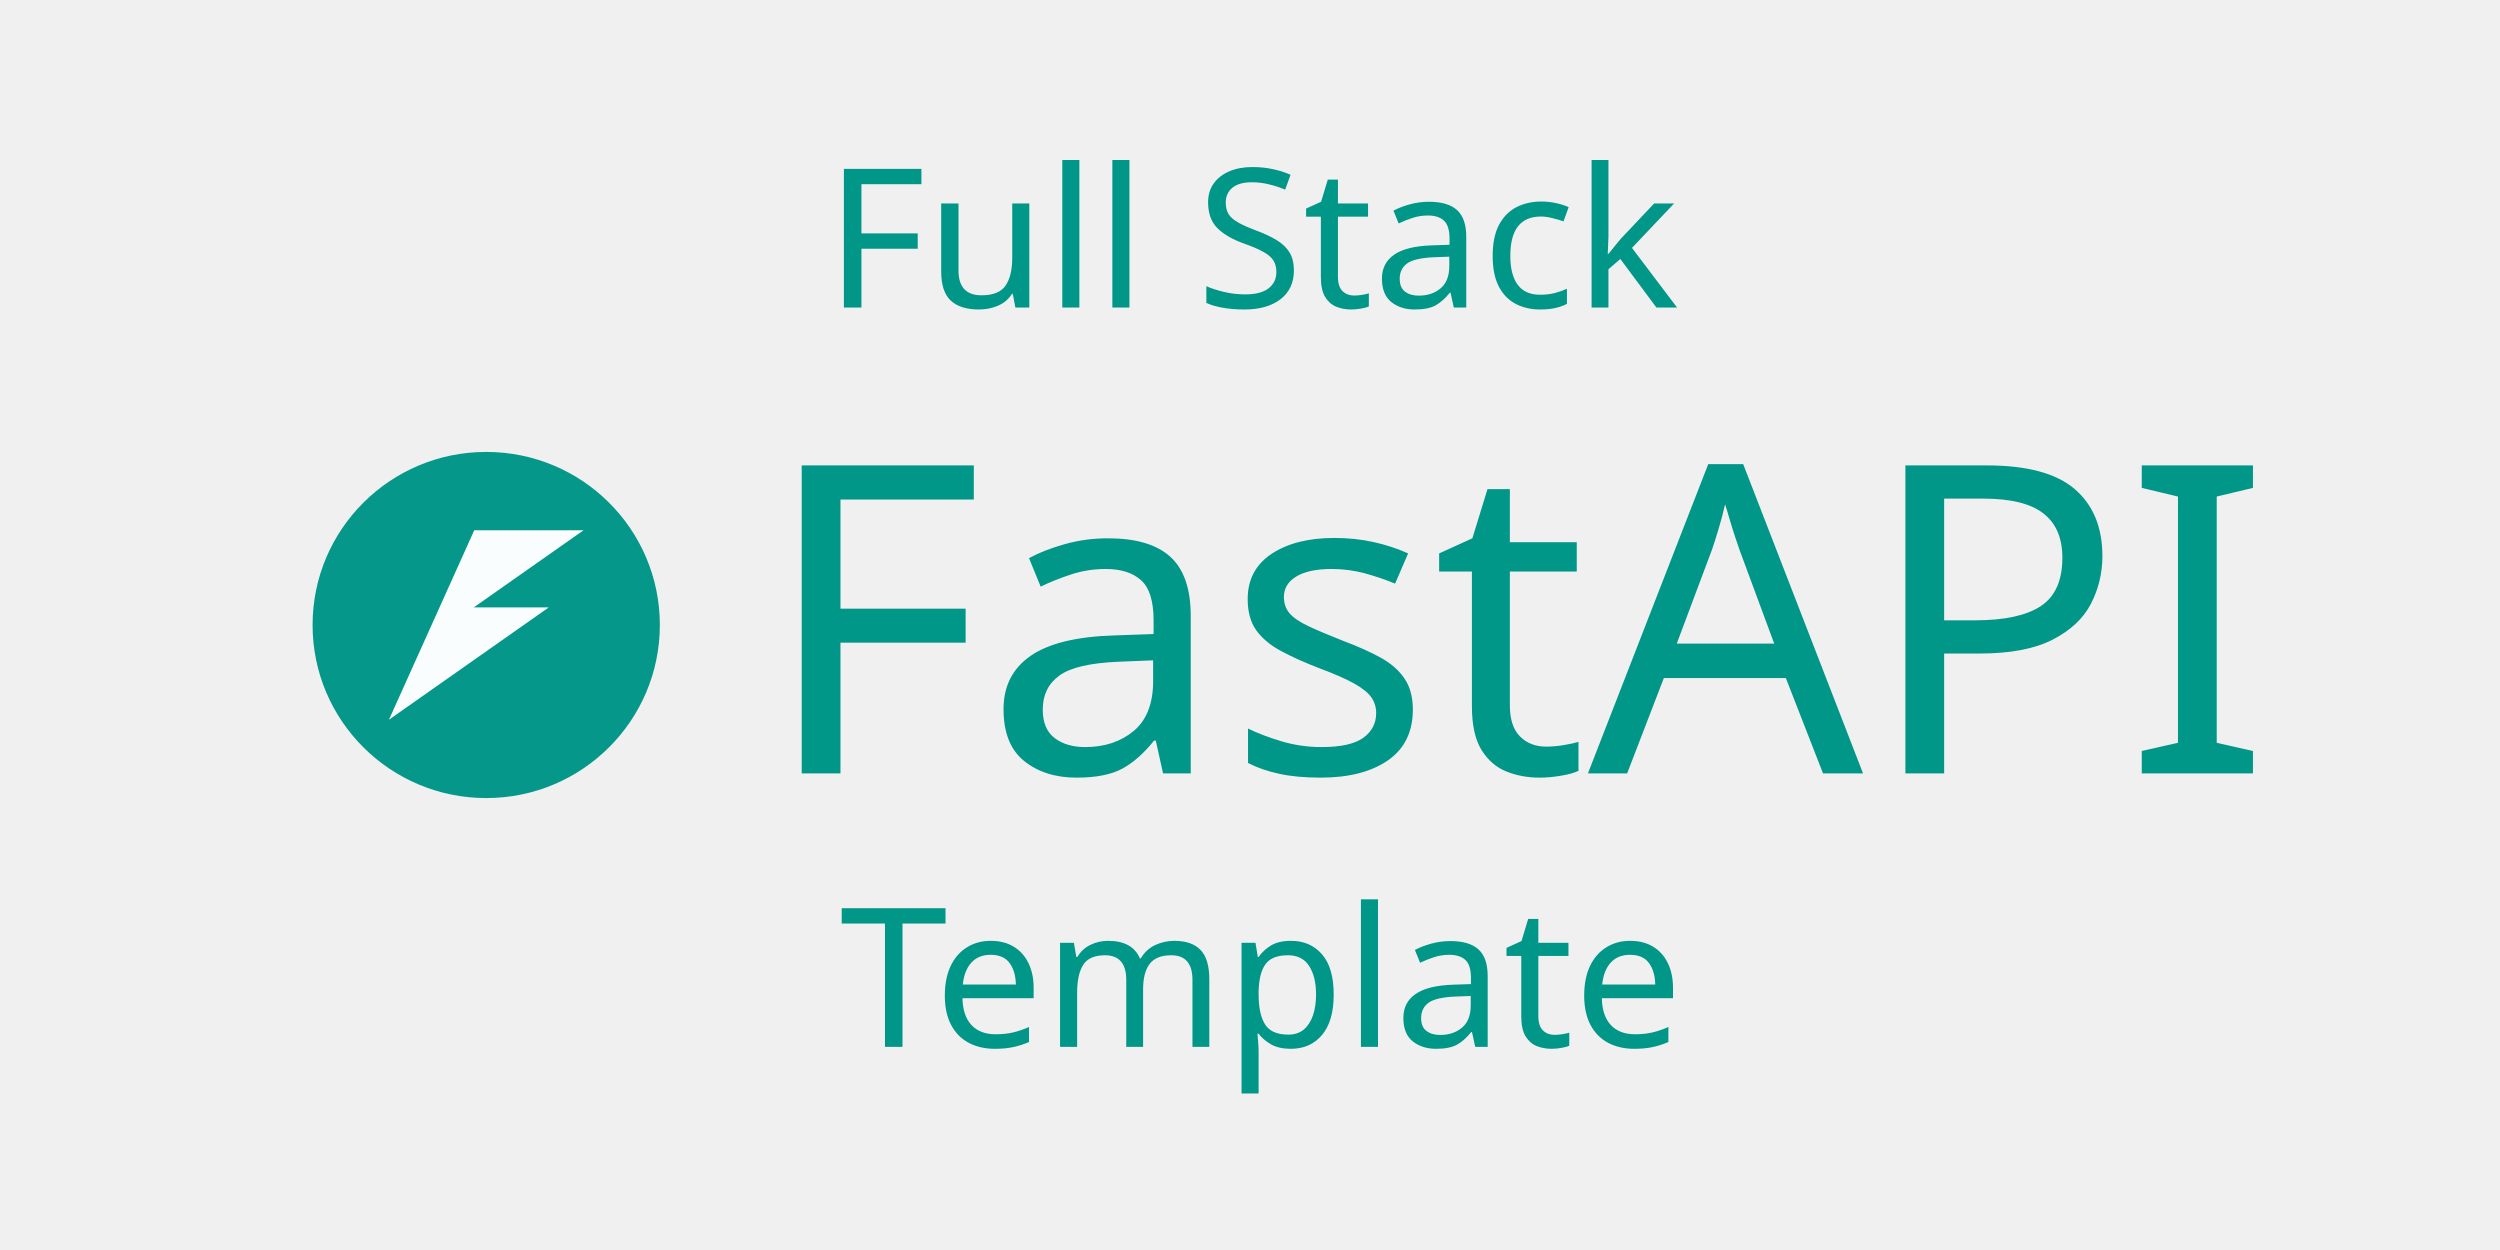
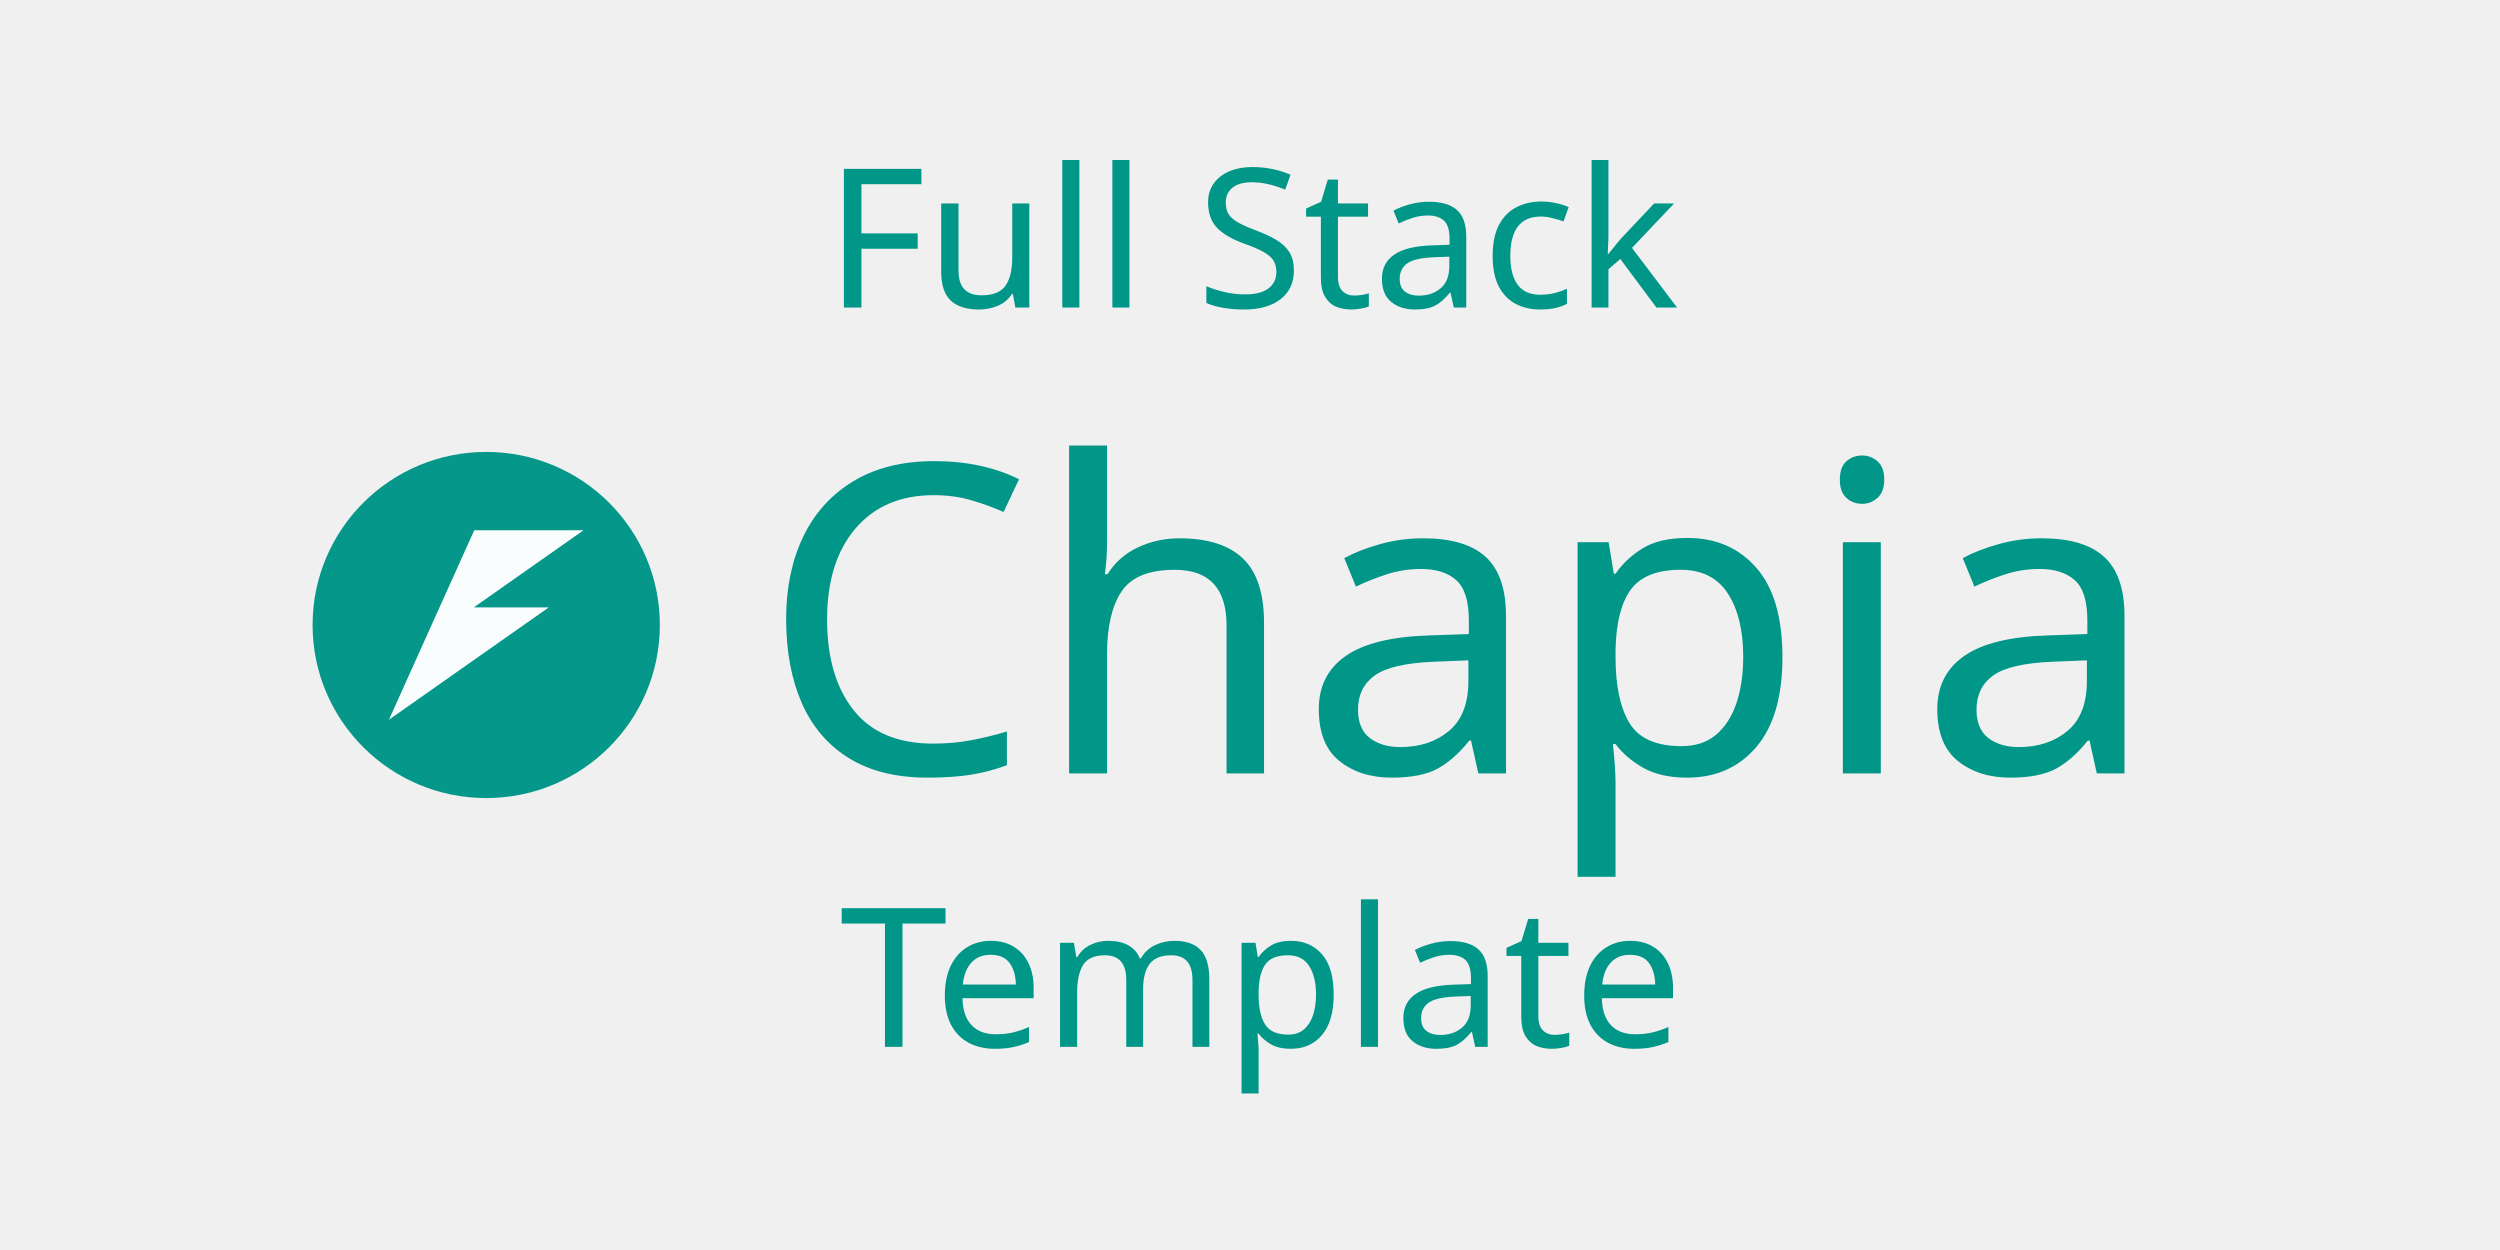
<svg xmlns="http://www.w3.org/2000/svg" id="svg8" version="1.1" viewBox="0 0 338.667 169.333" height="169.333mm" width="338.667mm">
  <defs id="defs2" />
  <g id="g1">
    <g id="g2106" transform="matrix(0.7077499,0,0,0.7054611,-616.8027,204.0467)">
      <circle style="fill:#009688;fill-opacity:0.98;stroke:none;stroke-width:0.141;stop-color:#000000" id="path875-5-9-7-3-2-3-9-9-8-0-0-5-87-7" cx="964.562" cy="-169.223" r="33.234" />
      <path id="rect1249-6-3-4-4-3-6-6-1-2" style="fill:#ffffff;fill-opacity:0.98;stroke:none;stroke-width:0.147;stop-color:#000000" d="m 962.269,-187.408 -6.644,14.804 -3.036,6.764 -6.645,14.804 30.591,-21.568 h -14.353 l 20.997,-14.804 z" />
    </g>
    <text id="text979-3" y="104.765" x="102.934" style="font-style:normal;font-weight:normal;font-size:58.426px;line-height:1.25;font-family:sans-serif;letter-spacing:0px;word-spacing:0px;fill:#009688;fill-opacity:1;stroke:none;stroke-width:1.461" xml:space="preserve">
-       <tspan style="font-style:normal;font-variant:normal;font-weight:normal;font-stretch:normal;font-family:Ubuntu;-inkscape-font-specification:Ubuntu;fill:#009688;fill-opacity:1;stroke-width:1.461" y="104.765" x="102.934" id="tspan977-7">FastAPI</tspan>
+       <tspan style="font-style:normal;font-variant:normal;font-weight:normal;font-stretch:normal;font-family:Ubuntu;-inkscape-font-specification:Ubuntu;fill:#009688;fill-opacity:1;stroke-width:1.461" y="104.765" x="102.934" id="tspan977-7">Chapia</tspan>
    </text>
  </g>
  <text id="text979-3-9" y="41.659" x="111.773" style="font-style:normal;font-weight:normal;font-size:26.295px;line-height:1.05;font-family:sans-serif;letter-spacing:0px;word-spacing:0px;fill:#009688;fill-opacity:1;stroke:none;stroke-width:0.657" xml:space="preserve">
    <tspan style="font-style:normal;font-variant:normal;font-weight:normal;font-stretch:normal;line-height:1.05;font-family:Ubuntu;-inkscape-font-specification:Ubuntu;fill:#009688;fill-opacity:1;stroke-width:0.657" y="41.659" x="111.773" id="tspan977-7-6">Full Stack</tspan>
  </text>
  <text id="text979-3-9-3" y="141.814" x="113.758" style="font-style:normal;font-weight:normal;font-size:26.295px;line-height:1.05;font-family:sans-serif;letter-spacing:0px;word-spacing:0px;fill:#009688;fill-opacity:1;stroke:none;stroke-width:0.657" xml:space="preserve">
    <tspan style="font-style:normal;font-variant:normal;font-weight:normal;font-stretch:normal;line-height:1.05;font-family:Ubuntu;-inkscape-font-specification:Ubuntu;fill:#009688;fill-opacity:1;stroke-width:0.657" y="141.814" x="113.758" id="tspan977-7-6-2">Template</tspan>
  </text>
</svg>
